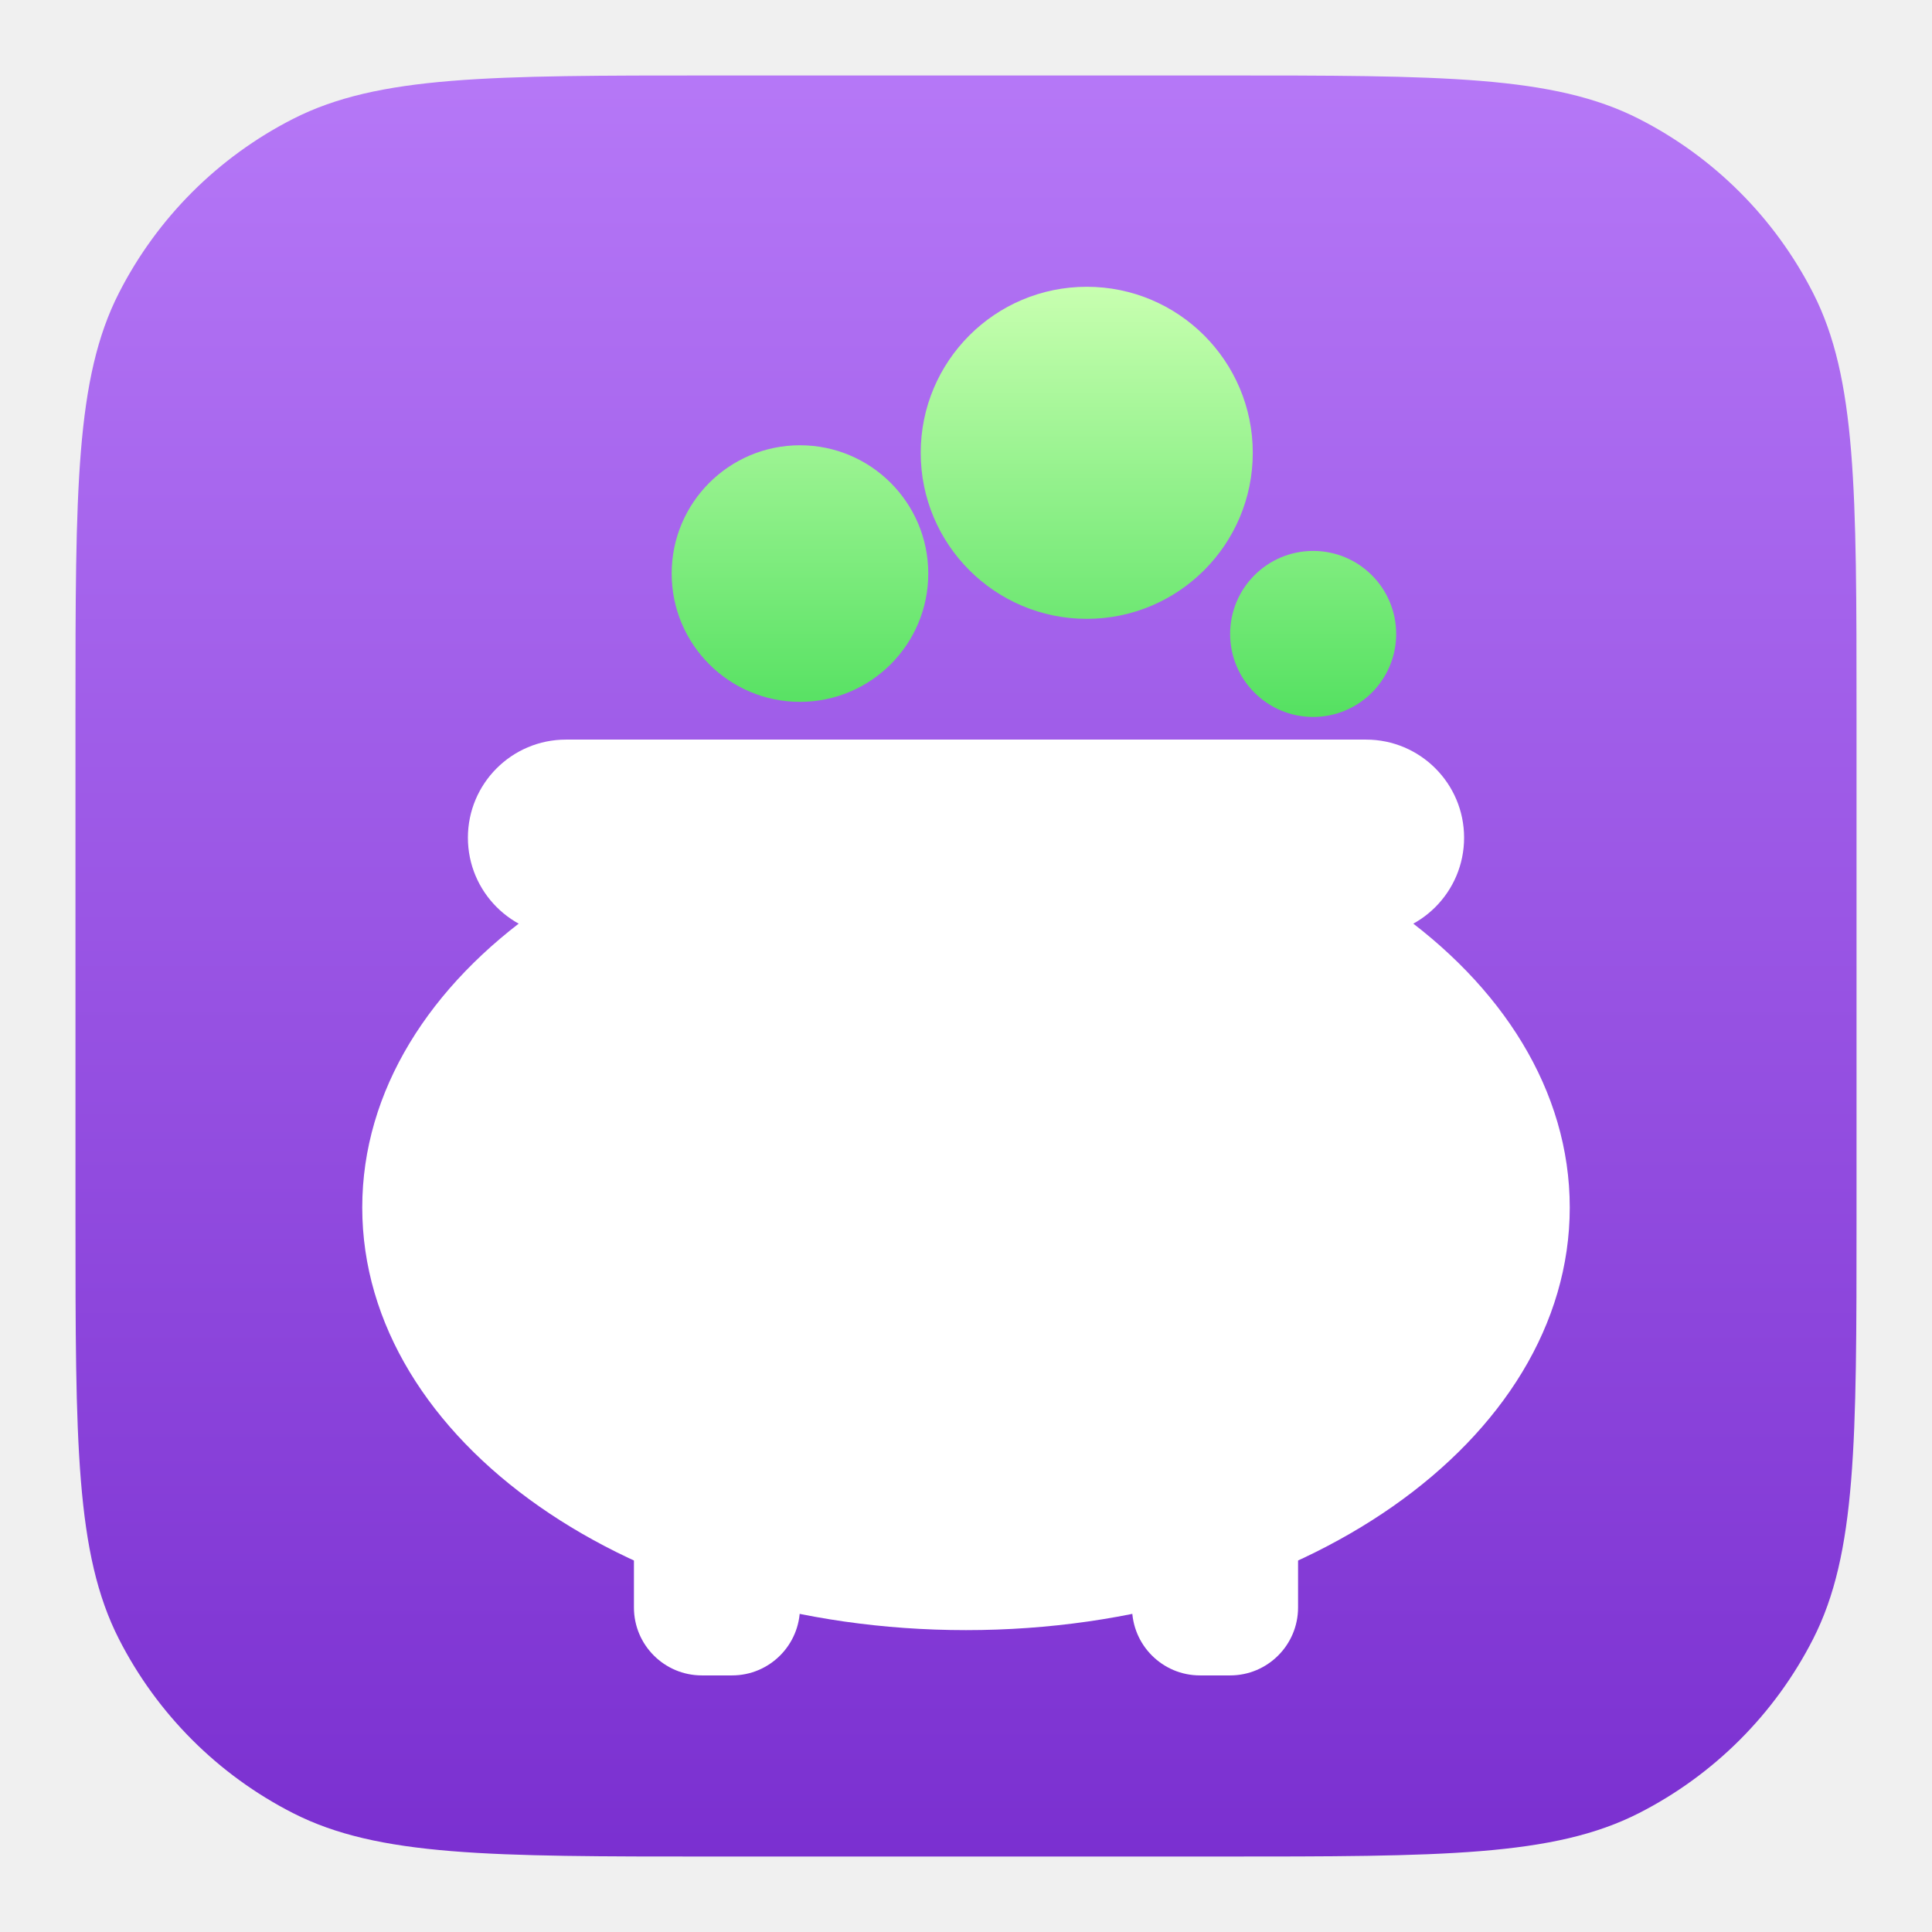
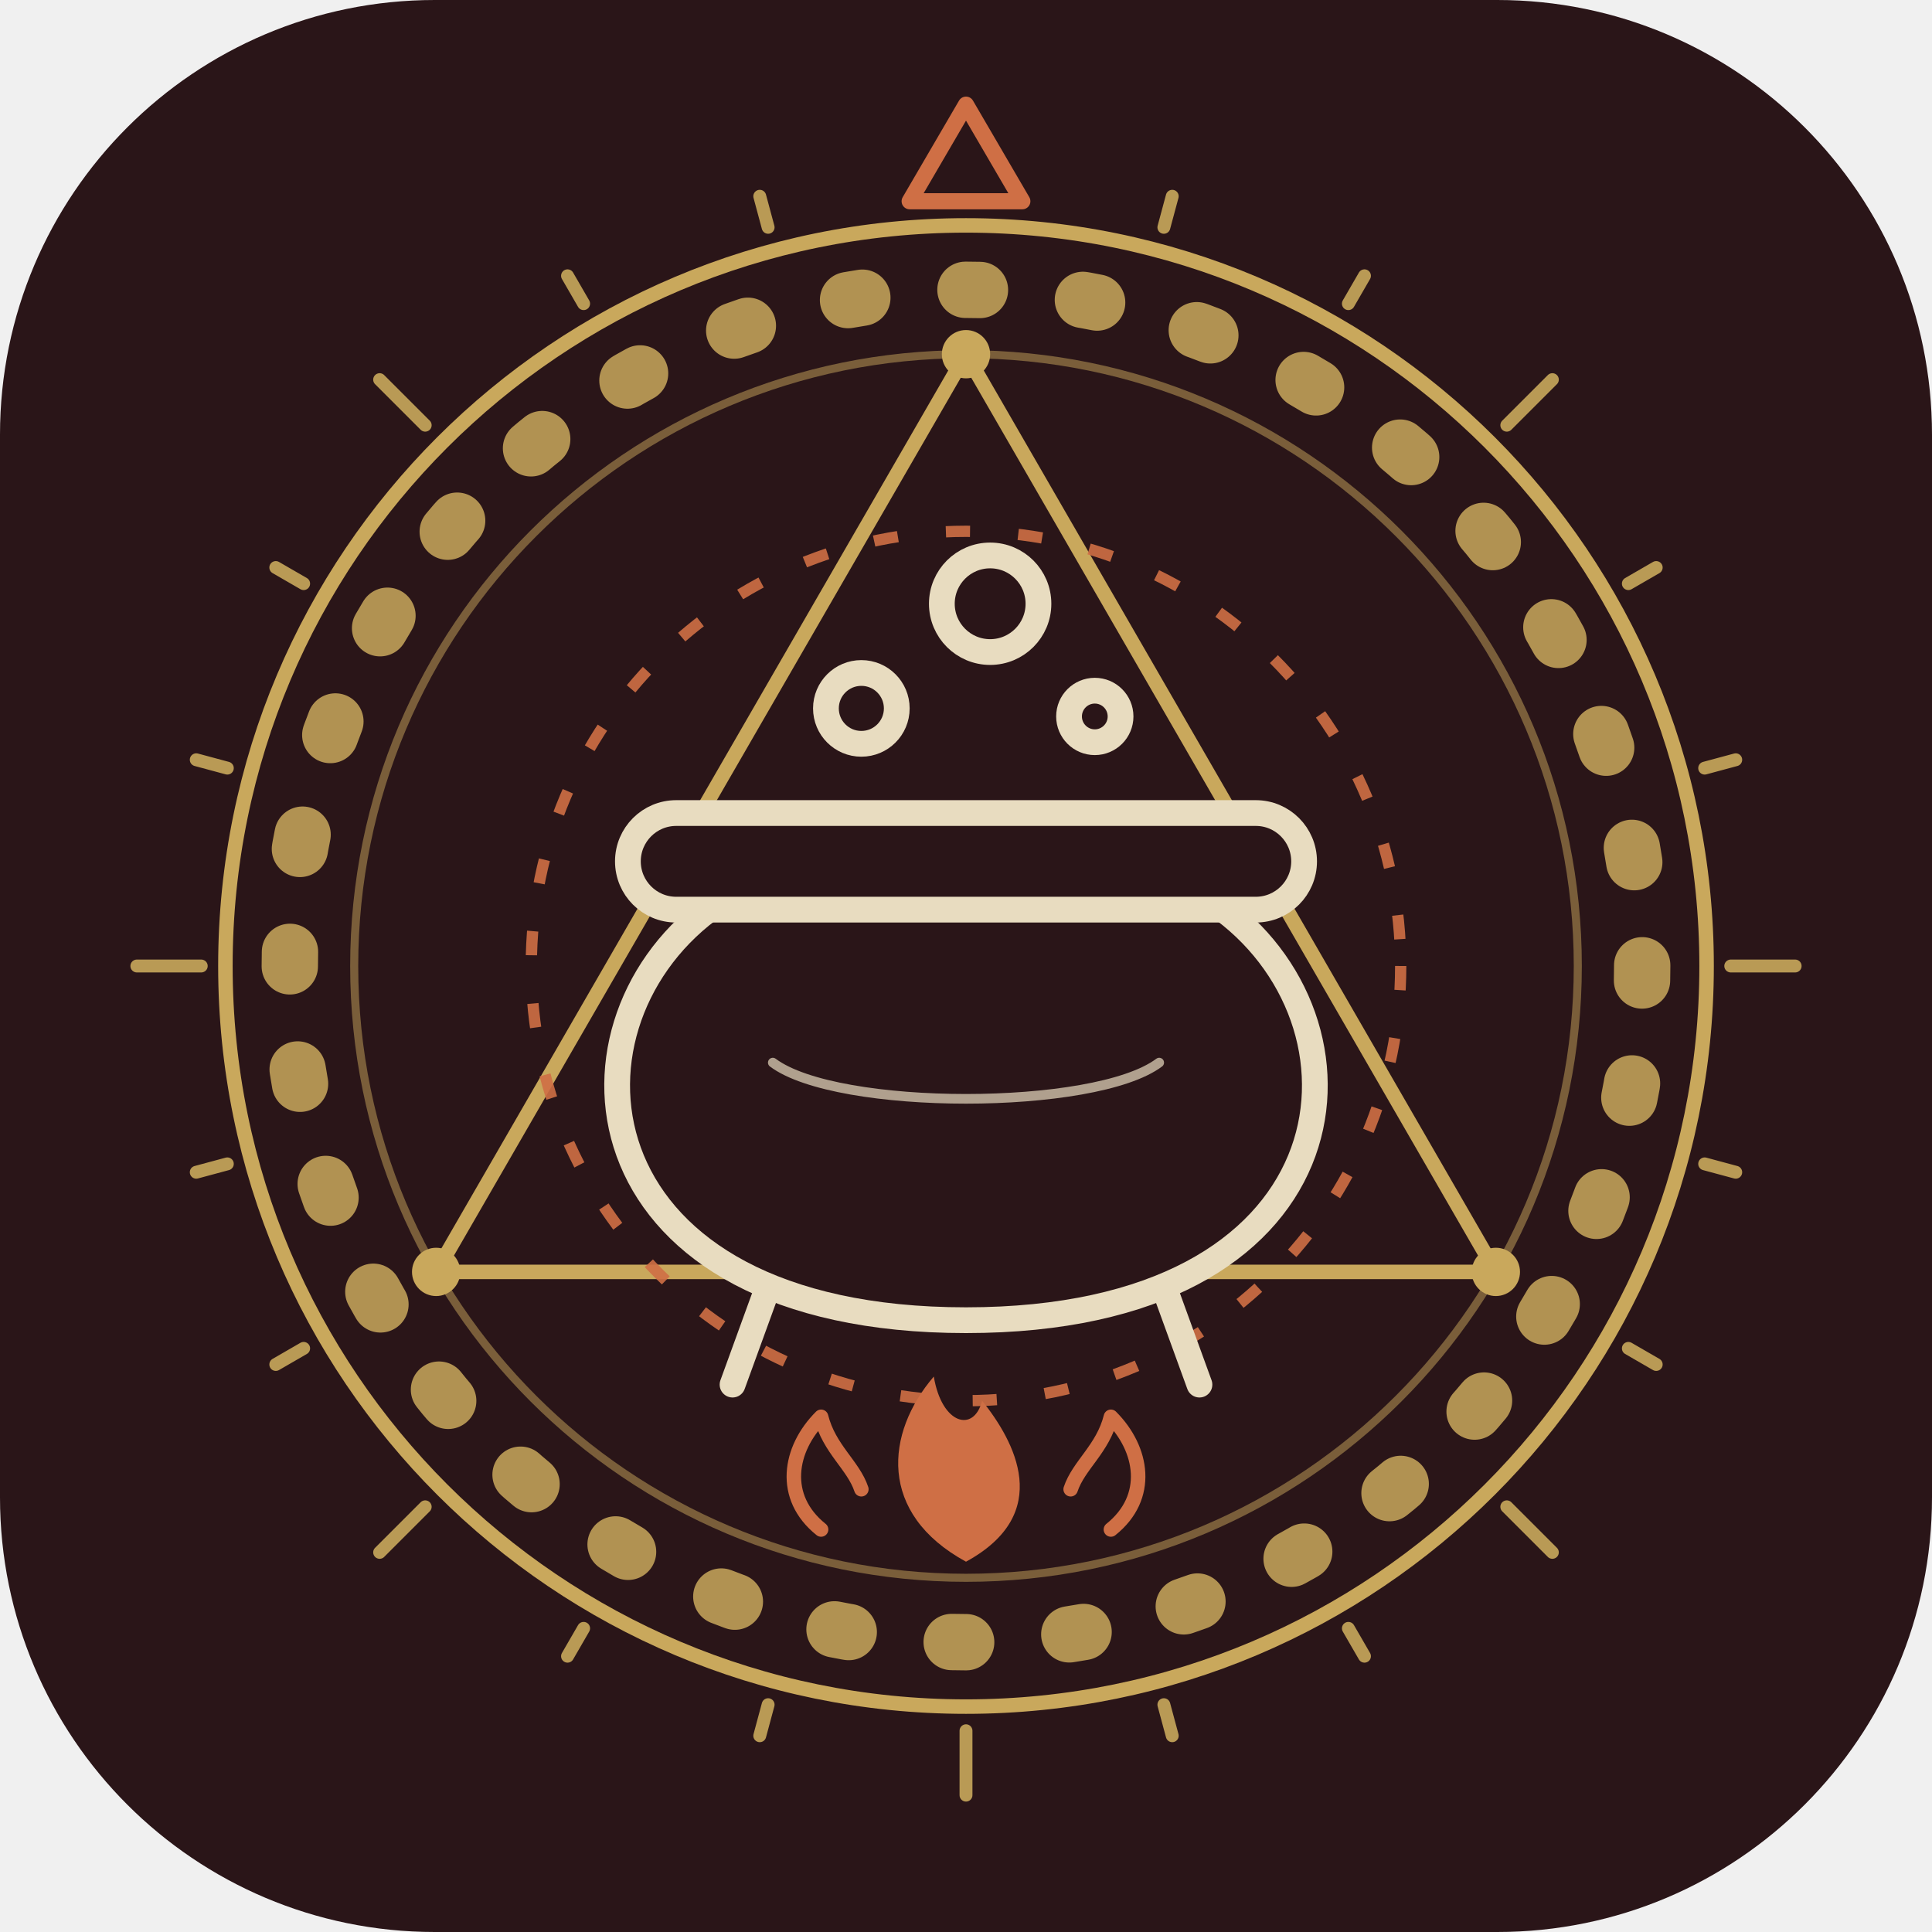
- <svg xmlns="http://www.w3.org/2000/svg" viewBox="0 0 256 256">
-   <defs>
-     <linearGradient id="cauldron-tile" x1="0" y1="0" x2="0" y2="1">
-       <stop offset="0" stop-color="#B678F7" />
-       <stop offset="1" stop-color="#7A2FD0" />
-     </linearGradient>
-     <clipPath id="cauldron-tc">
-       <path d="M161.53 10.00c29.567 0.000 44.350 0.000 55.644 5.754a52.793 52.793 0 0 1 23.071 23.071c5.754 11.293 5.754 26.077 5.754 55.644L246.00 161.53c0.000 29.567 0.000 44.350 -5.754 55.644a52.793 52.793 0 0 1 -23.071 23.071c-11.293 5.754 -26.077 5.754 -55.644 5.754L94.47 246.00c-29.567 0.000 -44.350 0.000 -55.644 -5.754a52.793 52.793 0 0 1 -23.071 -23.071c-5.754 -11.293 -5.754 -26.077 -5.754 -55.644L10.00 94.47c0.000 -29.567 0.000 -44.350 5.754 -55.644a52.793 52.793 0 0 1 23.071 -23.071c11.293 -5.754 26.077 -5.754 55.644 -5.754Z" />
-     </clipPath>
-     <mask id="cauldron-m0" maskUnits="userSpaceOnUse" x="0" y="0" width="256" height="256">
-       <circle cx="106" cy="76" r="17" fill="#fff" />
-       <circle cx="144" cy="60" r="22" fill="#fff" />
-       <circle cx="174" cy="84" r="11" fill="#fff" />
-     </mask>
-     <linearGradient id="cauldron-g0" gradientUnits="userSpaceOnUse" x1="0" y1="38" x2="0" y2="100">
-       <stop offset="0" stop-color="#C8FFB0" />
-       <stop offset="1" stop-color="#4ADE5A" />
-     </linearGradient>
-     <mask id="cauldron-m1" maskUnits="userSpaceOnUse" x="0" y="0" width="256" height="256">
-       <ellipse cx="128" cy="160" rx="80" ry="56" fill="#fff" />
-       <rect x="62" y="98" width="132" height="26" rx="13" fill="#fff" />
-       <rect x="78" y="112" width="100" height="20" fill="#fff" />
-       <rect x="84" y="196" width="22" height="26" rx="9" fill="#fff" />
-       <rect x="150" y="196" width="22" height="26" rx="9" fill="#fff" />
-     </mask>
-     <linearGradient id="cauldron-g1" gradientUnits="userSpaceOnUse" x1="0" y1="98" x2="0" y2="222">
-       <stop offset="0" stop-color="#fff" />
-       <stop offset="1" stop-color="#fff" />
-     </linearGradient>
-   </defs>
-   <path d="M161.53 10.00c29.567 0.000 44.350 0.000 55.644 5.754a52.793 52.793 0 0 1 23.071 23.071c5.754 11.293 5.754 26.077 5.754 55.644L246.00 161.53c0.000 29.567 0.000 44.350 -5.754 55.644a52.793 52.793 0 0 1 -23.071 23.071c-11.293 5.754 -26.077 5.754 -55.644 5.754L94.47 246.00c-29.567 0.000 -44.350 0.000 -55.644 -5.754a52.793 52.793 0 0 1 -23.071 -23.071c-5.754 -11.293 -5.754 -26.077 -5.754 -55.644L10.00 94.47c0.000 -29.567 0.000 -44.350 5.754 -55.644a52.793 52.793 0 0 1 23.071 -23.071c11.293 -5.754 26.077 -5.754 55.644 -5.754Z" fill="url(#cauldron-tile)" />
-   <g opacity="1">
-     <rect width="256" height="256" fill="url(#cauldron-g0)" mask="url(#cauldron-m0)" />
-   </g>
-   <g opacity="1">
-     <rect width="256" height="256" fill="url(#cauldron-g1)" mask="url(#cauldron-m1)" />
+ <svg xmlns="http://www.w3.org/2000/svg" viewBox="0 0 120 120">
+   <clipPath id="tile">
+     <rect width="120" height="120" rx="27" />
+   </clipPath>
+   <g clip-path="url(#tile)">
+     <rect x="0" y="0" width="120" height="120" fill="#2a1518" />
+     <g fill="none" stroke="#c9a85c" stroke-linecap="round">
+       <circle cx="60" cy="60" r="46" stroke-width=".9" />
+       <circle cx="60" cy="60" r="42" stroke-width="3.5" stroke-dasharray=".9 6.43" opacity=".85" />
+       <circle cx="60" cy="60" r="38" stroke-width=".5" opacity=".5" />
+       <g stroke-width=".8" opacity=".9">
+         <path d="M72.29 14.12 L72.81 12.19" />
+         <path d="M83.75 18.86 L84.75 17.13" />
+         <path d="M93.59 26.41 L96.42 23.58" />
+         <path d="M101.14 36.25 L102.87 35.25" />
+         <path d="M105.88 47.71 L107.81 47.19" />
+         <path d="M107.50 60.00 L111.50 60.00" />
+         <path d="M105.88 72.29 L107.81 72.81" />
+         <path d="M101.14 83.75 L102.87 84.75" />
+         <path d="M93.59 93.59 L96.42 96.42" />
+         <path d="M83.75 101.14 L84.75 102.87" />
+         <path d="M72.29 105.88 L72.81 107.81" />
+         <path d="M60.00 107.50 L60.00 111.50" />
+         <path d="M47.71 105.88 L47.19 107.81" />
+         <path d="M36.25 101.14 L35.25 102.87" />
+         <path d="M26.41 93.59 L23.58 96.42" />
+         <path d="M18.86 83.75 L17.13 84.75" />
+         <path d="M14.12 72.29 L12.19 72.81" />
+         <path d="M12.50 60.00 L8.50 60.00" />
+         <path d="M14.12 47.71 L12.19 47.19" />
+         <path d="M18.86 36.25 L17.13 35.25" />
+         <path d="M26.41 26.41 L23.58 23.58" />
+         <path d="M36.25 18.86 L35.25 17.13" />
+         <path d="M47.71 14.12 L47.19 12.19" />
+       </g>
+       <polygon points="60.00,22.00 92.91,79.00 27.09,79.00" stroke-width=".9" stroke-linejoin="round" />
+     </g>
+     <g fill="#c9a85c">
+       <circle cx="60.00" cy="22.00" r="1.5" />
+       <circle cx="92.91" cy="79.00" r="1.5" />
+       <circle cx="27.09" cy="79.00" r="1.5" />
+     </g>
+     <path d="M60 6.5 L63.5 12.5 H56.5 Z" fill="none" stroke="#cf6f45" stroke-width="1" stroke-linejoin="round" />
+     <circle cx="60" cy="60" r="27" fill="none" stroke="#cf6f45" stroke-width=".7" stroke-dasharray="1.5 3" opacity=".9" />
+     <g fill="none" stroke="#e8dcc0" stroke-width="1.6" stroke-linecap="round" stroke-linejoin="round">
+       <circle cx="53.5" cy="44" r="2.2" />
+       <circle cx="61.5" cy="37.5" r="3" />
+       <circle cx="68" cy="44.5" r="1.6" />
+       <path d="M44 56.5 C 34 64, 36 82, 60 82 C 84 82, 86 64, 76 56.5" fill="#2a1518" />
+       <rect x="39" y="50.5" width="42" height="6" rx="3" fill="#2a1518" />
+       <path d="M47.5 80.5 L45.5 86 M72.5 80.5 L74.5 86" />
+       <path d="M48 66 C 52 69, 68 69, 72 66" stroke-width=".6" opacity=".7" />
+     </g>
+     <path d="M60 97 C 54.5 94, 55 89, 58 85.5 C 58.5 88.5, 60.5 89, 61 87 C 63 89.5, 65.5 94, 60 97 Z" fill="#cf6f45" />
+     <g fill="none" stroke="#cf6f45" stroke-width=".9" stroke-linecap="round" stroke-linejoin="round">
+       <path d="M51 95 C 48.5 93, 49 90, 51 88 C 51.5 90, 53 91, 53.5 92.5" />
+       <path d="M69 95 C 71.5 93, 71 90, 69 88 C 68.5 90, 67 91, 66.5 92.5" />
+     </g>
  </g>
</svg>
